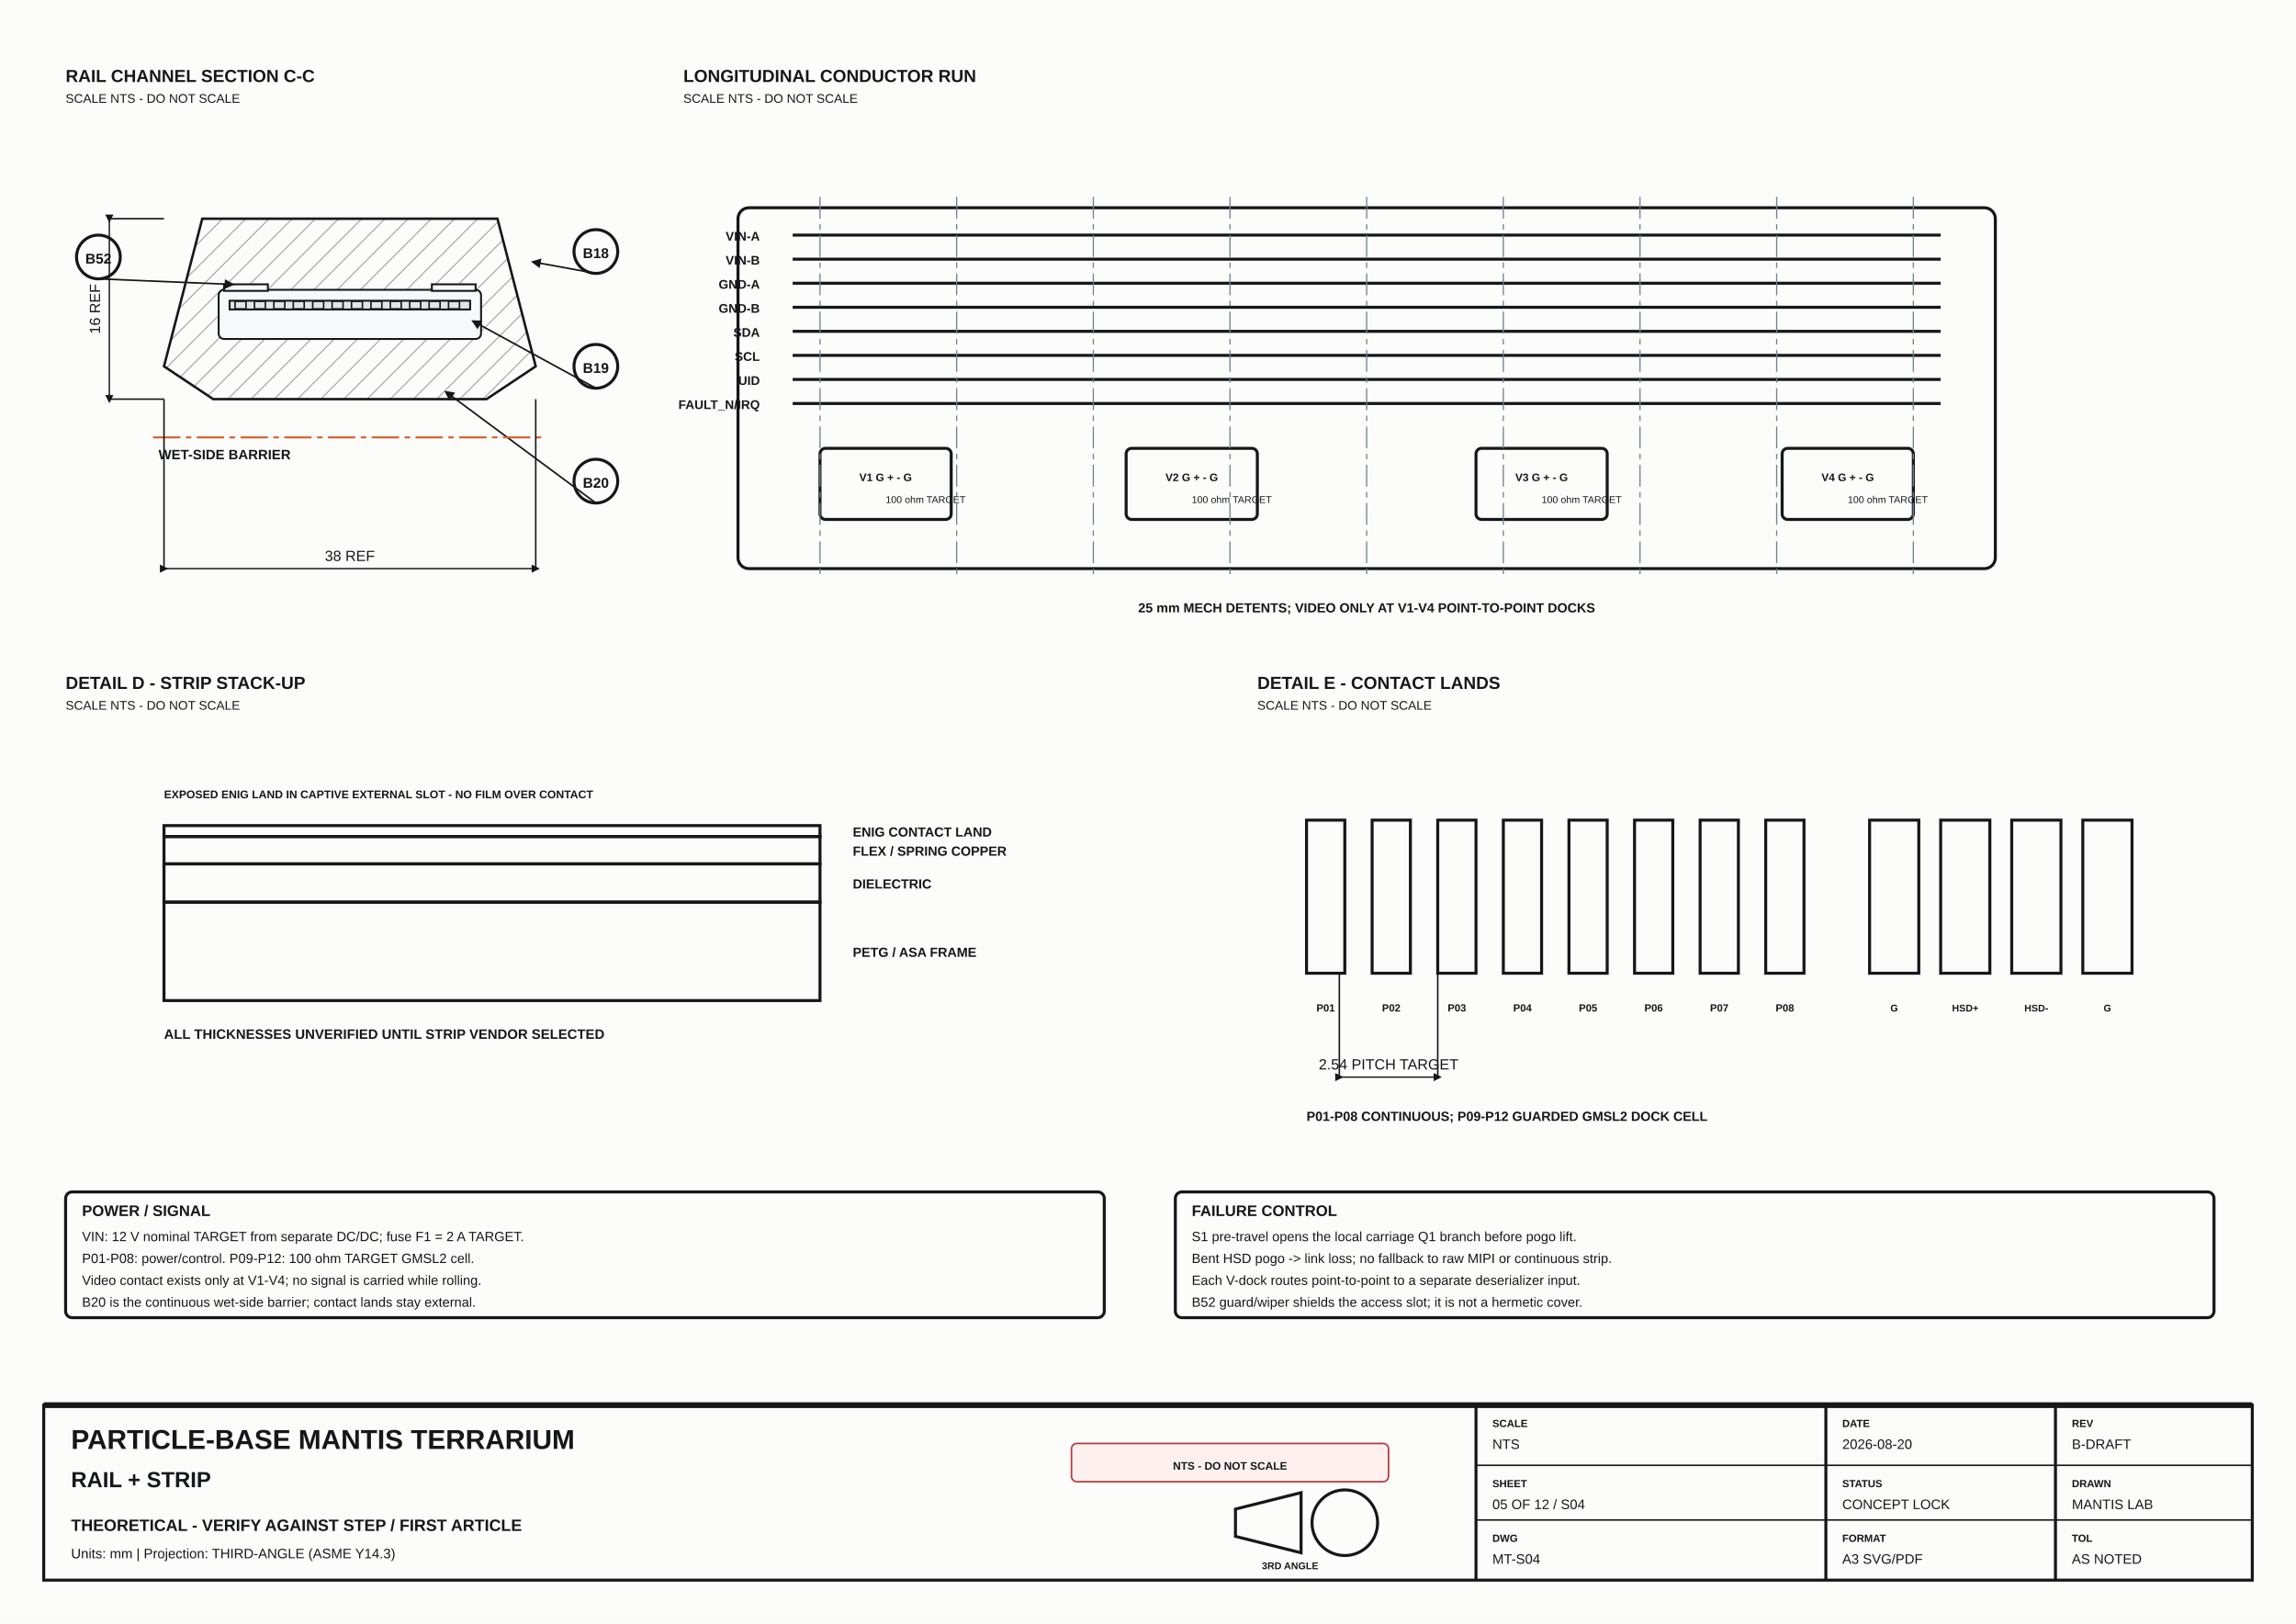
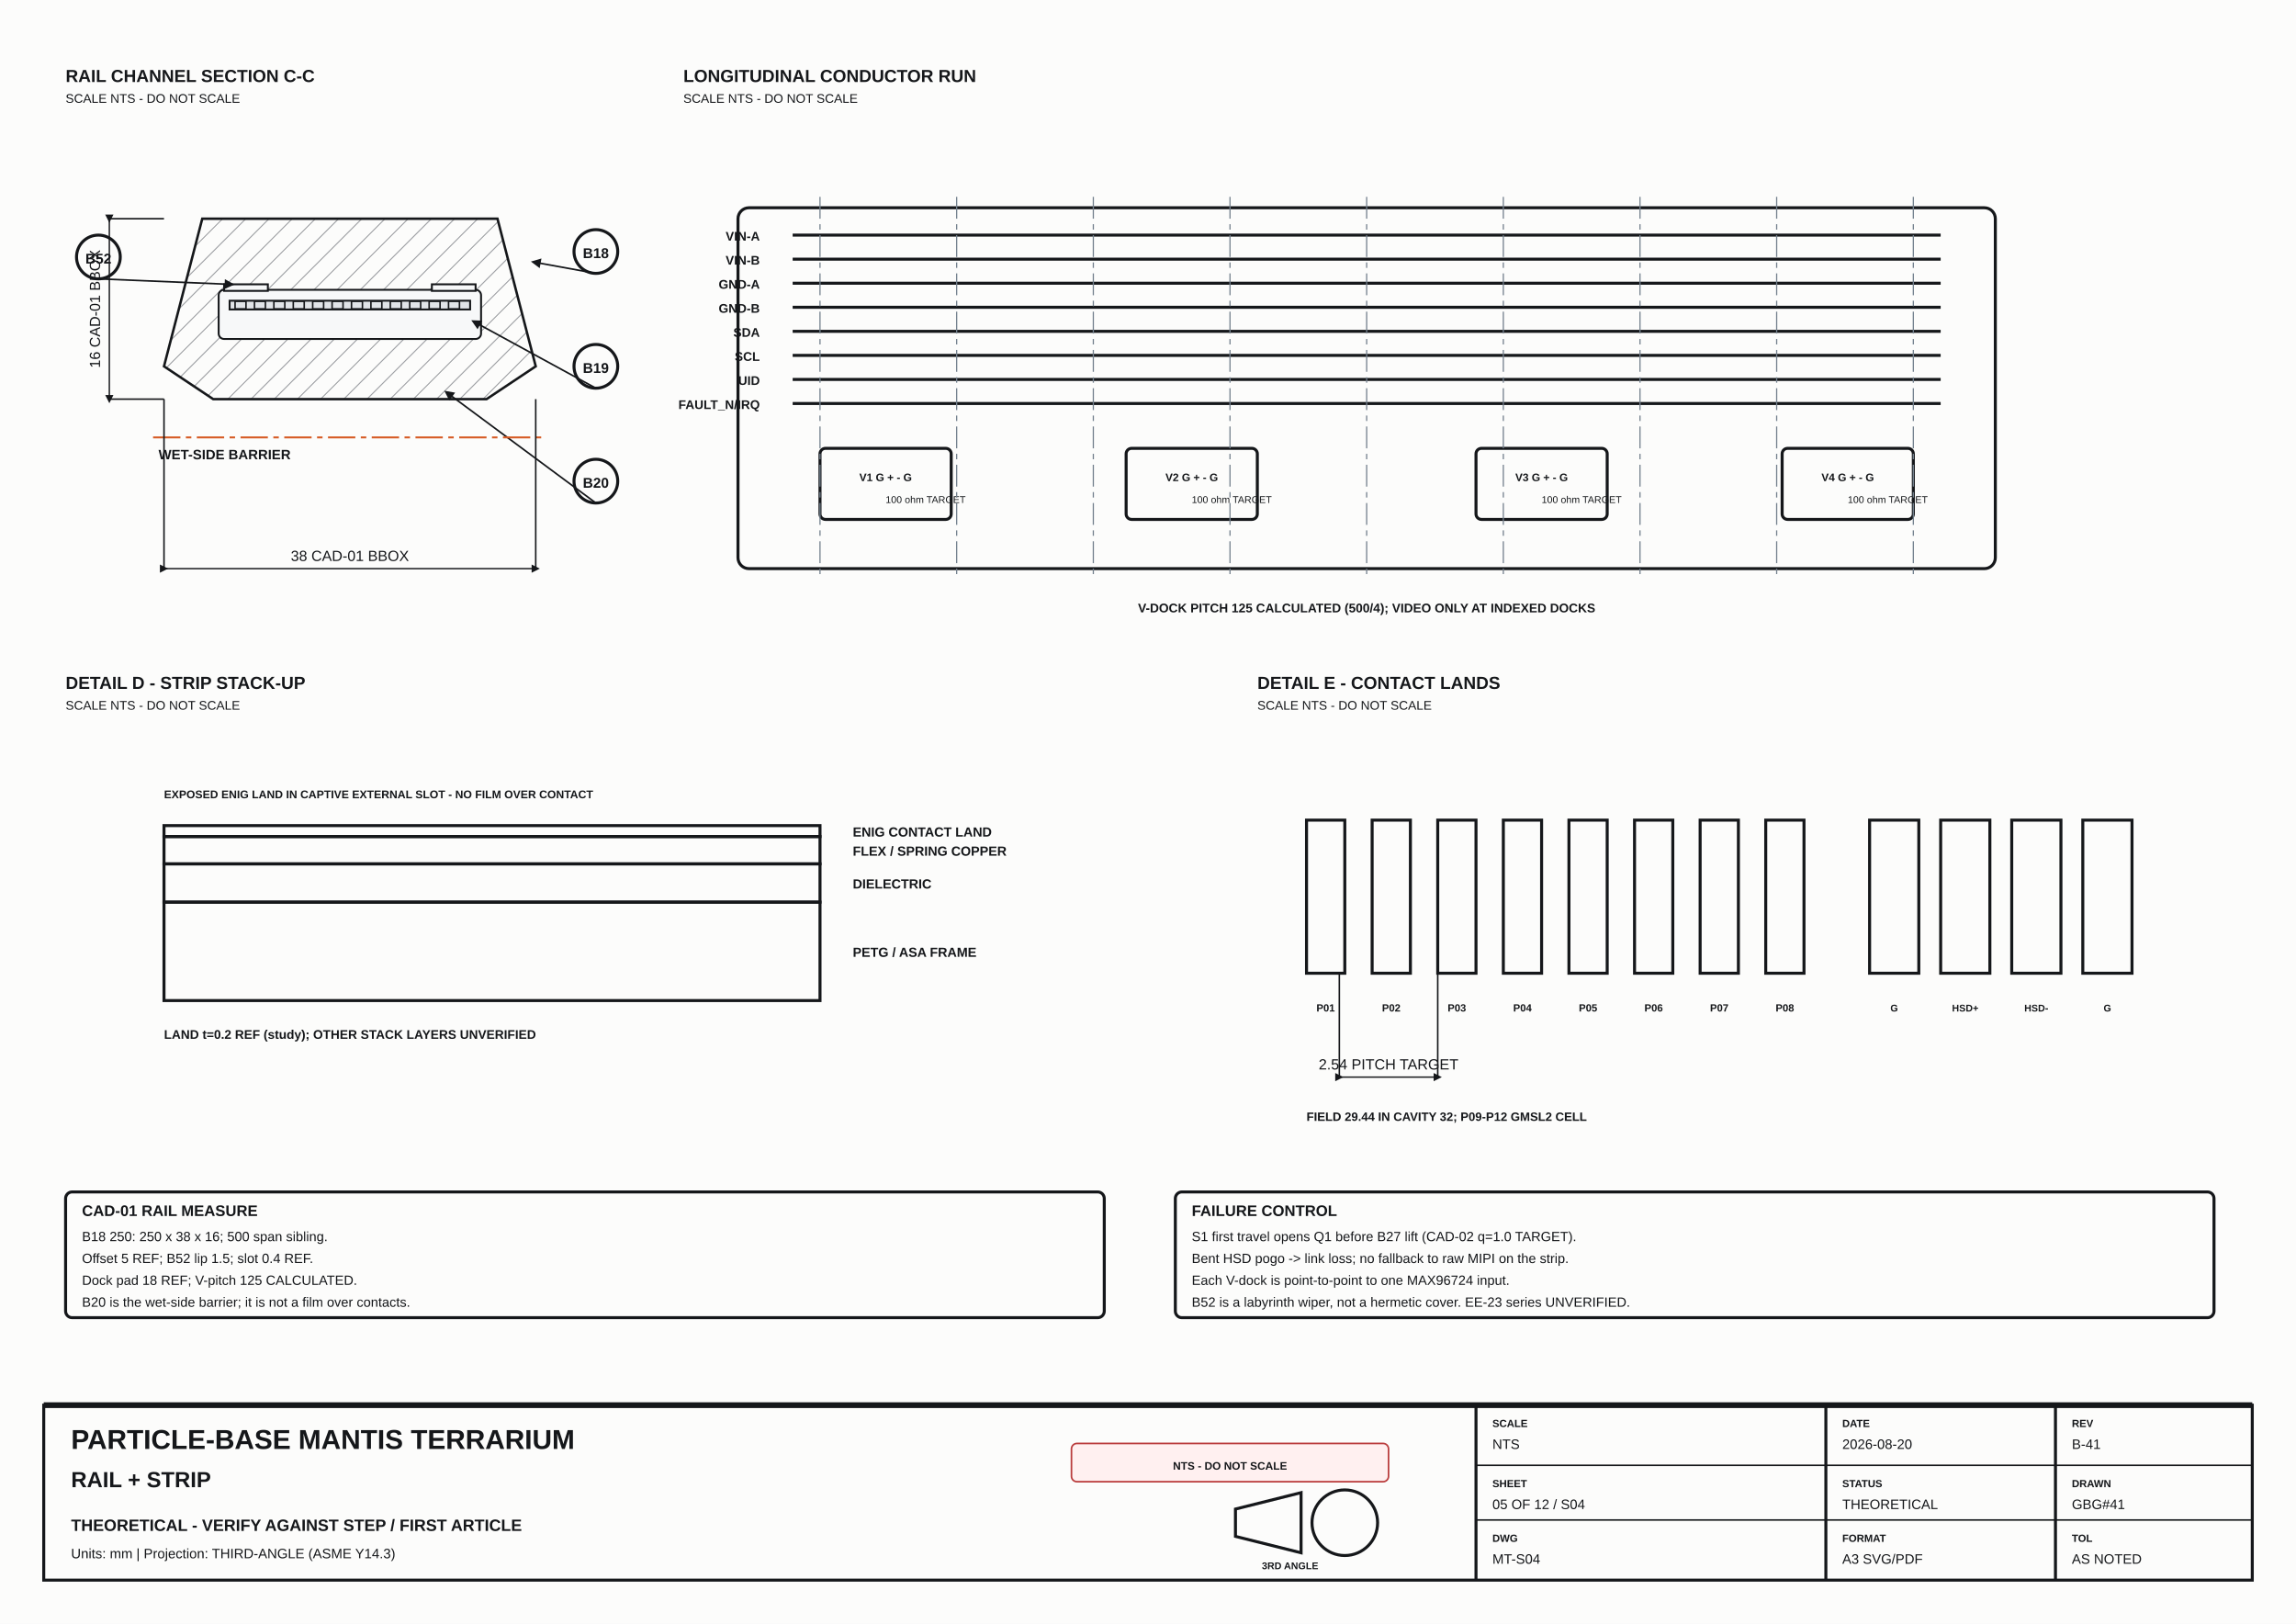
<svg xmlns="http://www.w3.org/2000/svg" width="420mm" height="297mm" viewBox="0 0 420 297">
  <rect width="420" height="297" fill="#fcfcfb" />
  <defs>
    <marker id="arr" markerWidth="6" markerHeight="6" refX="3" refY="3" orient="auto" markerUnits="strokeWidth">
      <path d="M0,0 L6,3 L0,6 z" fill="#15171a" />
    </marker>
    <marker id="arr-orange" markerWidth="6" markerHeight="6" refX="3" refY="3" orient="auto" markerUnits="strokeWidth">
      <path d="M0,0 L6,3 L0,6 z" fill="#d65a24" />
    </marker>
    <pattern id="hatch" width="3" height="3" patternUnits="userSpaceOnUse" patternTransform="rotate(45)">
      <line x1="0" y1="0" x2="0" y2="3" stroke="#7b7e83" stroke-width="0.25" />
    </pattern>
    <pattern id="screen" width="3" height="3" patternUnits="userSpaceOnUse">
      <path d="M0,0 L3,3 M3,0 L0,3" stroke="#88909a" stroke-width="0.18" />
    </pattern>
    <style>
    text { font-family: Arial, Helvetica, sans-serif; fill:#15171a; }
    .thin { stroke:#15171a; stroke-width:.28; fill:none; }
    .med { stroke:#15171a; stroke-width:.55; fill:none; }
    .heavy { stroke:#15171a; stroke-width:1.05; fill:none; }
    .hidden { stroke:#59616b; stroke-width:.28; stroke-dasharray:2 1.2; fill:none; }
    .phantom { stroke:#d65a24; stroke-width:.35; stroke-dasharray:5 1 1 1; fill:none; }
    .center { stroke:#73808d; stroke-width:.22; stroke-dasharray:4 1 1 1; fill:none; }
    .dim { stroke:#15171a; stroke-width:.25; fill:none; marker-start:url(#arr); marker-end:url(#arr); }
    .leader { stroke:#15171a; stroke-width:.3; fill:none; marker-end:url(#arr); }
    .motion { stroke:#d65a24; stroke-width:.55; fill:none; marker-end:url(#arr-orange); }
    .ref { fill:#fff6d9; stroke:#c49817; stroke-width:.25; }
    .unverified { fill:#fff0f0; stroke:#ba3d3d; stroke-width:.3; }
    .keepout { fill:#dd3c3c; fill-opacity:.08; stroke:#c63333; stroke-width:.35; stroke-dasharray:4 2; }
    .metal { fill:#e1e4e8; stroke:#15171a; stroke-width:.35; }
    .plastic { fill:#f7f8f9; stroke:#15171a; stroke-width:.35; }
    .cut { fill:url(#hatch); stroke:#15171a; stroke-width:.45; }
  </style>
  </defs>
  <text x="12" y="15" font-size="3.2" font-weight="bold" text-anchor="start">RAIL CHANNEL SECTION C-C</text>
  <text x="12" y="18.8" font-size="2.3" font-weight="normal" text-anchor="start">SCALE NTS - DO NOT SCALE</text>
  <path d="M30 67 L37 40 L91 40 L98 67 L89 73 L39 73 Z" class="cut" />
  <rect x="40" y="53" width="48" height="9" rx="1" class="plastic" />
  <rect x="42" y="55" width="44" height="1.6" rx="0" class="metal" />
  <rect x="43.0" y="55.1" width="2.0" height="1.4" rx="0" class="thin" fill="#d9822b" />
  <rect x="46.55" y="55.1" width="2.0" height="1.4" rx="0" class="thin" fill="#d9822b" />
  <rect x="50.1" y="55.1" width="2.0" height="1.4" rx="0" class="thin" fill="#333333" />
  <rect x="53.65" y="55.1" width="2.0" height="1.4" rx="0" class="thin" fill="#333333" />
  <rect x="57.2" y="55.1" width="2.0" height="1.4" rx="0" class="thin" fill="#2c9c69" />
  <rect x="60.75" y="55.1" width="2.0" height="1.4" rx="0" class="thin" fill="#307ac7" />
  <rect x="64.3" y="55.1" width="2.0" height="1.4" rx="0" class="thin" fill="#7a55a3" />
  <rect x="67.85" y="55.1" width="2.0" height="1.4" rx="0" class="thin" fill="#d34887" />
  <rect x="71.4" y="55.1" width="2.0" height="1.4" rx="0" class="thin" fill="#333333" />
  <rect x="74.95" y="55.1" width="2.0" height="1.4" rx="0" class="thin" fill="#0a7891" />
  <rect x="78.5" y="55.1" width="2.0" height="1.4" rx="0" class="thin" fill="#0a7891" />
  <rect x="82.05" y="55.1" width="2.0" height="1.4" rx="0" class="thin" fill="#333333" />
  <rect x="41" y="52" width="8" height="1.2" rx="0" class="plastic" />
  <rect x="79" y="52" width="8" height="1.2" rx="0" class="plastic" />
  <circle cx="109" cy="46" r="4.0" class="med" fill="#ffffff" />
  <text x="109" y="47.2" font-size="2.6" font-weight="bold" text-anchor="middle">B18</text>
  <line x1="109" y1="50" x2="98" y2="48" class="leader" />
  <circle cx="109" cy="67" r="4.0" class="med" fill="#ffffff" />
  <text x="109" y="68.2" font-size="2.6" font-weight="bold" text-anchor="middle">B19</text>
  <line x1="109" y1="71" x2="87" y2="59" class="leader" />
  <circle cx="109" cy="88" r="4.0" class="med" fill="#ffffff" />
  <text x="109" y="89.2" font-size="2.6" font-weight="bold" text-anchor="middle">B20</text>
  <line x1="109" y1="92" x2="82" y2="72" class="leader" />
  <circle cx="18" cy="47" r="4.0" class="med" fill="#ffffff" />
  <text x="18" y="48.2" font-size="2.6" font-weight="bold" text-anchor="middle">B52</text>
  <line x1="18" y1="51" x2="42" y2="52" class="leader" />
  <text x="29" y="84" font-size="2.5" font-weight="bold" text-anchor="start" fill="#b52d2d">WET-SIDE BARRIER</text>
  <line x1="28" y1="80" x2="100" y2="80" class="phantom" />
  <line x1="30" y1="73" x2="30" y2="104" class="thin" />
  <line x1="98" y1="73" x2="98" y2="104" class="thin" />
  <line x1="30" y1="104" x2="98" y2="104" class="dim" />
-   <text x="64.0" y="102.6" font-size="2.7" font-weight="normal" text-anchor="middle">38 REF</text>
+   <text x="64.0" y="102.6" font-size="2.7" font-weight="normal" text-anchor="middle">38 CAD-01 BBOX</text>
  <line x1="30" y1="40" x2="20" y2="40" class="thin" />
  <line x1="30" y1="73" x2="20" y2="73" class="thin" />
  <line x1="20" y1="40" x2="20" y2="73" class="dim" />
-   <text x="18.3" y="56.5" font-size="2.7" font-weight="normal" text-anchor="middle" transform="rotate(-90 18.3 56.5)">16 REF</text>
+   <text x="18.3" y="56.5" font-size="2.7" font-weight="normal" text-anchor="middle" transform="rotate(-90 18.3 56.5)">16 CAD-01 BBOX</text>
  <text x="125" y="15" font-size="3.2" font-weight="bold" text-anchor="start">LONGITUDINAL CONDUCTOR RUN</text>
  <text x="125" y="18.8" font-size="2.3" font-weight="normal" text-anchor="start">SCALE NTS - DO NOT SCALE</text>
  <rect x="135" y="38" width="230" height="66" rx="2" class="med" fill="#f3f5f6" />
  <line x1="145" y1="43.0" x2="355" y2="43.0" class="med" stroke="#d9822b" />
  <text x="139" y="44.0" font-size="2.3" font-weight="bold" text-anchor="end" fill="#d9822b">VIN-A</text>
  <line x1="145" y1="47.4" x2="355" y2="47.4" class="med" stroke="#d9822b" />
  <text x="139" y="48.4" font-size="2.3" font-weight="bold" text-anchor="end" fill="#d9822b">VIN-B</text>
  <line x1="145" y1="51.8" x2="355" y2="51.8" class="med" stroke="#333333" />
  <text x="139" y="52.8" font-size="2.3" font-weight="bold" text-anchor="end" fill="#333333">GND-A</text>
  <line x1="145" y1="56.2" x2="355" y2="56.2" class="med" stroke="#333333" />
  <text x="139" y="57.2" font-size="2.3" font-weight="bold" text-anchor="end" fill="#333333">GND-B</text>
  <line x1="145" y1="60.6" x2="355" y2="60.6" class="med" stroke="#2c9c69" />
  <text x="139" y="61.6" font-size="2.3" font-weight="bold" text-anchor="end" fill="#2c9c69">SDA</text>
  <line x1="145" y1="65.0" x2="355" y2="65.0" class="med" stroke="#307ac7" />
  <text x="139" y="66.0" font-size="2.3" font-weight="bold" text-anchor="end" fill="#307ac7">SCL</text>
  <line x1="145" y1="69.4" x2="355" y2="69.4" class="med" stroke="#7a55a3" />
  <text x="139" y="70.4" font-size="2.3" font-weight="bold" text-anchor="end" fill="#7a55a3">UID</text>
  <line x1="145" y1="73.8" x2="355" y2="73.8" class="med" stroke="#d34887" />
  <text x="139" y="74.8" font-size="2.3" font-weight="bold" text-anchor="end" fill="#d34887">FAULT_N/IRQ</text>
  <rect x="150" y="82" width="24" height="13" rx="1" class="med" fill="#e7f5f6" />
  <text x="162" y="88" font-size="2.0" font-weight="bold" text-anchor="middle" fill="#0a7891">V1  G + - G</text>
  <text x="162" y="92" font-size="1.8" font-weight="middle" text-anchor="start">100 ohm TARGET</text>
  <rect x="206" y="82" width="24" height="13" rx="1" class="med" fill="#e7f5f6" />
  <text x="218" y="88" font-size="2.0" font-weight="bold" text-anchor="middle" fill="#0a7891">V2  G + - G</text>
  <text x="218" y="92" font-size="1.8" font-weight="middle" text-anchor="start">100 ohm TARGET</text>
  <rect x="270" y="82" width="24" height="13" rx="1" class="med" fill="#e7f5f6" />
  <text x="282" y="88" font-size="2.0" font-weight="bold" text-anchor="middle" fill="#0a7891">V3  G + - G</text>
  <text x="282" y="92" font-size="1.8" font-weight="middle" text-anchor="start">100 ohm TARGET</text>
  <rect x="326" y="82" width="24" height="13" rx="1" class="med" fill="#e7f5f6" />
  <text x="338" y="88" font-size="2.0" font-weight="bold" text-anchor="middle" fill="#0a7891">V4  G + - G</text>
  <text x="338" y="92" font-size="1.8" font-weight="middle" text-anchor="start">100 ohm TARGET</text>
  <line x1="150" y1="36" x2="150" y2="106" class="center" />
  <line x1="175" y1="36" x2="175" y2="106" class="center" />
  <line x1="200" y1="36" x2="200" y2="106" class="center" />
  <line x1="225" y1="36" x2="225" y2="106" class="center" />
  <line x1="250" y1="36" x2="250" y2="106" class="center" />
  <line x1="275" y1="36" x2="275" y2="106" class="center" />
  <line x1="300" y1="36" x2="300" y2="106" class="center" />
  <line x1="325" y1="36" x2="325" y2="106" class="center" />
  <line x1="350" y1="36" x2="350" y2="106" class="center" />
-   <text x="250" y="112" font-size="2.4" font-weight="bold" text-anchor="middle">25 mm MECH DETENTS; VIDEO ONLY AT V1-V4 POINT-TO-POINT DOCKS</text>
+   <text x="250" y="112" font-size="2.3" font-weight="bold" text-anchor="middle">V-DOCK PITCH 125 CALCULATED (500/4); VIDEO ONLY AT INDEXED DOCKS</text>
  <text x="12" y="126" font-size="3.2" font-weight="bold" text-anchor="start">DETAIL D - STRIP STACK-UP</text>
  <text x="12" y="129.8" font-size="2.3" font-weight="normal" text-anchor="start">SCALE NTS - DO NOT SCALE</text>
  <text x="30" y="146" font-size="2.05" font-weight="bold" text-anchor="start" fill="#b52d2d">EXPOSED ENIG LAND IN CAPTIVE EXTERNAL SLOT - NO FILM OVER CONTACT</text>
  <rect x="30" y="151" width="120" height="2" rx="0" class="med" fill="#e6b84a" />
  <text x="156" y="153.0" font-size="2.4" font-weight="bold" text-anchor="start">ENIG CONTACT LAND</text>
  <rect x="30" y="153" width="120" height="5" rx="0" class="med" fill="#d77c3d" />
  <text x="156" y="156.5" font-size="2.4" font-weight="bold" text-anchor="start">FLEX / SPRING COPPER</text>
  <rect x="30" y="158" width="120" height="7" rx="0" class="med" fill="#d7e4f0" />
  <text x="156" y="162.5" font-size="2.4" font-weight="bold" text-anchor="start">DIELECTRIC</text>
  <rect x="30" y="165" width="120" height="18" rx="0" class="med" fill="#f4f5f6" />
  <text x="156" y="175.0" font-size="2.4" font-weight="bold" text-anchor="start">PETG / ASA FRAME</text>
-   <text x="30" y="190" font-size="2.5" font-weight="bold" text-anchor="start" fill="#b52d2d">ALL THICKNESSES UNVERIFIED UNTIL STRIP VENDOR SELECTED</text>
+   <text x="30" y="190" font-size="2.3" font-weight="bold" text-anchor="start" fill="#b52d2d">LAND t=0.2 REF (study); OTHER STACK LAYERS UNVERIFIED</text>
  <text x="230" y="126" font-size="3.2" font-weight="bold" text-anchor="start">DETAIL E - CONTACT LANDS</text>
  <text x="230" y="129.8" font-size="2.3" font-weight="normal" text-anchor="start">SCALE NTS - DO NOT SCALE</text>
  <rect x="239" y="150" width="7" height="28" rx="0" class="med" fill="#d9822b" />
  <text x="242.5" y="185" font-size="1.9" font-weight="bold" text-anchor="middle" fill="#d9822b">P01</text>
  <rect x="251" y="150" width="7" height="28" rx="0" class="med" fill="#d9822b" />
  <text x="254.5" y="185" font-size="1.9" font-weight="bold" text-anchor="middle" fill="#d9822b">P02</text>
  <rect x="263" y="150" width="7" height="28" rx="0" class="med" fill="#333333" />
  <text x="266.5" y="185" font-size="1.9" font-weight="bold" text-anchor="middle" fill="#333333">P03</text>
  <rect x="275" y="150" width="7" height="28" rx="0" class="med" fill="#333333" />
  <text x="278.5" y="185" font-size="1.9" font-weight="bold" text-anchor="middle" fill="#333333">P04</text>
  <rect x="287" y="150" width="7" height="28" rx="0" class="med" fill="#2c9c69" />
  <text x="290.5" y="185" font-size="1.9" font-weight="bold" text-anchor="middle" fill="#2c9c69">P05</text>
  <rect x="299" y="150" width="7" height="28" rx="0" class="med" fill="#307ac7" />
  <text x="302.5" y="185" font-size="1.9" font-weight="bold" text-anchor="middle" fill="#307ac7">P06</text>
  <rect x="311" y="150" width="7" height="28" rx="0" class="med" fill="#7a55a3" />
  <text x="314.5" y="185" font-size="1.9" font-weight="bold" text-anchor="middle" fill="#7a55a3">P07</text>
  <rect x="323" y="150" width="7" height="28" rx="0" class="med" fill="#d34887" />
  <text x="326.5" y="185" font-size="1.9" font-weight="bold" text-anchor="middle" fill="#d34887">P08</text>
  <rect x="342" y="150" width="9" height="28" rx="0" class="med" fill="#333" />
  <text x="346.5" y="185" font-size="1.8" font-weight="bold" text-anchor="middle" fill="#333">G</text>
  <rect x="355" y="150" width="9" height="28" rx="0" class="med" fill="#0a7891" />
  <text x="359.5" y="185" font-size="1.8" font-weight="bold" text-anchor="middle" fill="#0a7891">HSD+</text>
  <rect x="368" y="150" width="9" height="28" rx="0" class="med" fill="#0a7891" />
  <text x="372.5" y="185" font-size="1.8" font-weight="bold" text-anchor="middle" fill="#0a7891">HSD-</text>
  <rect x="381" y="150" width="9" height="28" rx="0" class="med" fill="#333" />
  <text x="385.5" y="185" font-size="1.8" font-weight="bold" text-anchor="middle" fill="#333">G</text>
  <line x1="245" y1="178" x2="245" y2="197" class="thin" />
  <line x1="263" y1="178" x2="263" y2="197" class="thin" />
  <line x1="245" y1="197" x2="263" y2="197" class="dim" />
  <text x="254.0" y="195.6" font-size="2.7" font-weight="normal" text-anchor="middle">2.54 PITCH TARGET</text>
-   <text x="239" y="205" font-size="2.4" font-weight="bold" text-anchor="start">P01-P08 CONTINUOUS; P09-P12 GUARDED GMSL2 DOCK CELL</text>
+   <text x="239" y="205" font-size="2.2" font-weight="bold" text-anchor="start">FIELD 29.44 IN CAVITY 32; P09-P12 GMSL2 CELL</text>
  <rect x="12" y="218" width="190" height="23.0" rx="1.2" class="med" fill="#fff6d9" />
-   <text x="15" y="222.4" font-size="2.8" font-weight="bold" text-anchor="start">POWER / SIGNAL</text>
-   <text x="15" y="227" font-size="2.45" font-weight="normal" text-anchor="start">VIN: 12 V nominal TARGET from separate DC/DC; fuse F1 = 2 A TARGET.</text>
-   <text x="15" y="231" font-size="2.45" font-weight="normal" text-anchor="start">P01-P08: power/control. P09-P12: 100 ohm TARGET GMSL2 cell.</text>
-   <text x="15" y="235" font-size="2.45" font-weight="normal" text-anchor="start">Video contact exists only at V1-V4; no signal is carried while rolling.</text>
-   <text x="15" y="239" font-size="2.45" font-weight="normal" text-anchor="start">B20 is the continuous wet-side barrier; contact lands stay external.</text>
+   <text x="15" y="222.4" font-size="2.8" font-weight="bold" text-anchor="start">CAD-01 RAIL MEASURE</text>
+   <text x="15" y="227" font-size="2.45" font-weight="normal" text-anchor="start">B18 250: 250 x 38 x 16; 500 span sibling.</text>
+   <text x="15" y="231" font-size="2.45" font-weight="normal" text-anchor="start">Offset 5 REF; B52 lip 1.5; slot 0.4 REF.</text>
+   <text x="15" y="235" font-size="2.45" font-weight="normal" text-anchor="start">Dock pad 18 REF; V-pitch 125 CALCULATED.</text>
+   <text x="15" y="239" font-size="2.45" font-weight="normal" text-anchor="start">B20 is the wet-side barrier; it is not a film over contacts.</text>
  <rect x="215" y="218" width="190" height="23.0" rx="1.2" class="med" fill="#fff0f0" />
  <text x="218" y="222.4" font-size="2.8" font-weight="bold" text-anchor="start">FAILURE CONTROL</text>
-   <text x="218" y="227" font-size="2.45" font-weight="normal" text-anchor="start">S1 pre-travel opens the local carriage Q1 branch before pogo lift.</text>
-   <text x="218" y="231" font-size="2.45" font-weight="normal" text-anchor="start">Bent HSD pogo -&gt; link loss; no fallback to raw MIPI or continuous strip.</text>
-   <text x="218" y="235" font-size="2.45" font-weight="normal" text-anchor="start">Each V-dock routes point-to-point to a separate deserializer input.</text>
-   <text x="218" y="239" font-size="2.45" font-weight="normal" text-anchor="start">B52 guard/wiper shields the access slot; it is not a hermetic cover.</text>
+   <text x="218" y="227" font-size="2.45" font-weight="normal" text-anchor="start">S1 first travel opens Q1 before B27 lift (CAD-02 q=1.0 TARGET).</text>
+   <text x="218" y="231" font-size="2.45" font-weight="normal" text-anchor="start">Bent HSD pogo -&gt; link loss; no fallback to raw MIPI on the strip.</text>
+   <text x="218" y="235" font-size="2.45" font-weight="normal" text-anchor="start">Each V-dock is point-to-point to one MAX96724 input.</text>
+   <text x="218" y="239" font-size="2.45" font-weight="normal" text-anchor="start">B52 is a labyrinth wiper, not a hermetic cover. EE-23 series UNVERIFIED.</text>
  <line x1="8" y1="257.0" x2="412" y2="257.0" class="heavy" />
  <rect x="8" y="257.0" width="404" height="32" rx="0" class="med" />
  <line x1="270" y1="257.0" x2="270" y2="289" class="med" />
  <line x1="334" y1="257.0" x2="334" y2="289" class="med" />
  <line x1="376" y1="257.0" x2="376" y2="289" class="med" />
  <line x1="270" y1="268.0" x2="412" y2="268.0" class="thin" />
  <line x1="270" y1="278.0" x2="412" y2="278.0" class="thin" />
  <text x="13" y="265.0" font-size="5.0" font-weight="bold" text-anchor="start">PARTICLE-BASE MANTIS TERRARIUM</text>
  <text x="13" y="272.0" font-size="4.0" font-weight="bold" text-anchor="start">RAIL + STRIP</text>
  <text x="13" y="280.0" font-size="3.0" font-weight="bold" text-anchor="start" fill="#ba3d3d">THEORETICAL - VERIFY AGAINST STEP / FIRST ARTICLE</text>
  <text x="13" y="285.0" font-size="2.5" font-weight="normal" text-anchor="start">Units: mm | Projection: THIRD-ANGLE (ASME Y14.3)</text>
  <text x="273" y="261.0" font-size="1.9" font-weight="bold" text-anchor="start">SCALE</text>
  <text x="273" y="265.0" font-size="2.5" font-weight="normal" text-anchor="start">NTS</text>
  <text x="337" y="261.0" font-size="1.9" font-weight="bold" text-anchor="start">DATE</text>
  <text x="337" y="265.0" font-size="2.5" font-weight="normal" text-anchor="start">2026-08-20</text>
  <text x="379" y="261.0" font-size="1.9" font-weight="bold" text-anchor="start">REV</text>
-   <text x="379" y="265.0" font-size="2.5" font-weight="normal" text-anchor="start">B-DRAFT</text>
+   <text x="379" y="265.0" font-size="2.5" font-weight="normal" text-anchor="start">B-41</text>
  <text x="273" y="272.0" font-size="1.9" font-weight="bold" text-anchor="start">SHEET</text>
  <text x="273" y="276.0" font-size="2.5" font-weight="normal" text-anchor="start">05 OF 12 / S04</text>
  <text x="337" y="272.0" font-size="1.9" font-weight="bold" text-anchor="start">STATUS</text>
-   <text x="337" y="276.0" font-size="2.5" font-weight="normal" text-anchor="start">CONCEPT LOCK</text>
+   <text x="337" y="276.0" font-size="2.5" font-weight="normal" text-anchor="start">THEORETICAL</text>
  <text x="379" y="272.0" font-size="1.9" font-weight="bold" text-anchor="start">DRAWN</text>
-   <text x="379" y="276.0" font-size="2.5" font-weight="normal" text-anchor="start">MANTIS LAB</text>
+   <text x="379" y="276.0" font-size="2.5" font-weight="normal" text-anchor="start">GBG#41</text>
  <text x="273" y="282.0" font-size="1.9" font-weight="bold" text-anchor="start">DWG</text>
  <text x="273" y="286.0" font-size="2.5" font-weight="normal" text-anchor="start">MT-S04</text>
  <text x="337" y="282.0" font-size="1.9" font-weight="bold" text-anchor="start">FORMAT</text>
  <text x="337" y="286.0" font-size="2.5" font-weight="normal" text-anchor="start">A3 SVG/PDF</text>
  <text x="379" y="282.0" font-size="1.9" font-weight="bold" text-anchor="start">TOL</text>
  <text x="379" y="286.0" font-size="2.5" font-weight="normal" text-anchor="start">AS NOTED</text>
  <path d="M226 276.0 L238 273.0 L238 284.0 L226 281.0 Z" class="med" />
  <circle cx="246" cy="278.5" r="6" class="med" />
  <text x="236" y="287.0" font-size="1.8" font-weight="bold" text-anchor="middle">3RD ANGLE</text>
  <rect x="196" y="264.0" width="58" height="7" rx="1" class="unverified" fill="#fff0f0" />
  <text x="225" y="268.8" font-size="2.0" font-weight="bold" text-anchor="middle" fill="#ba3d3d">NTS - DO NOT SCALE</text>
</svg>
